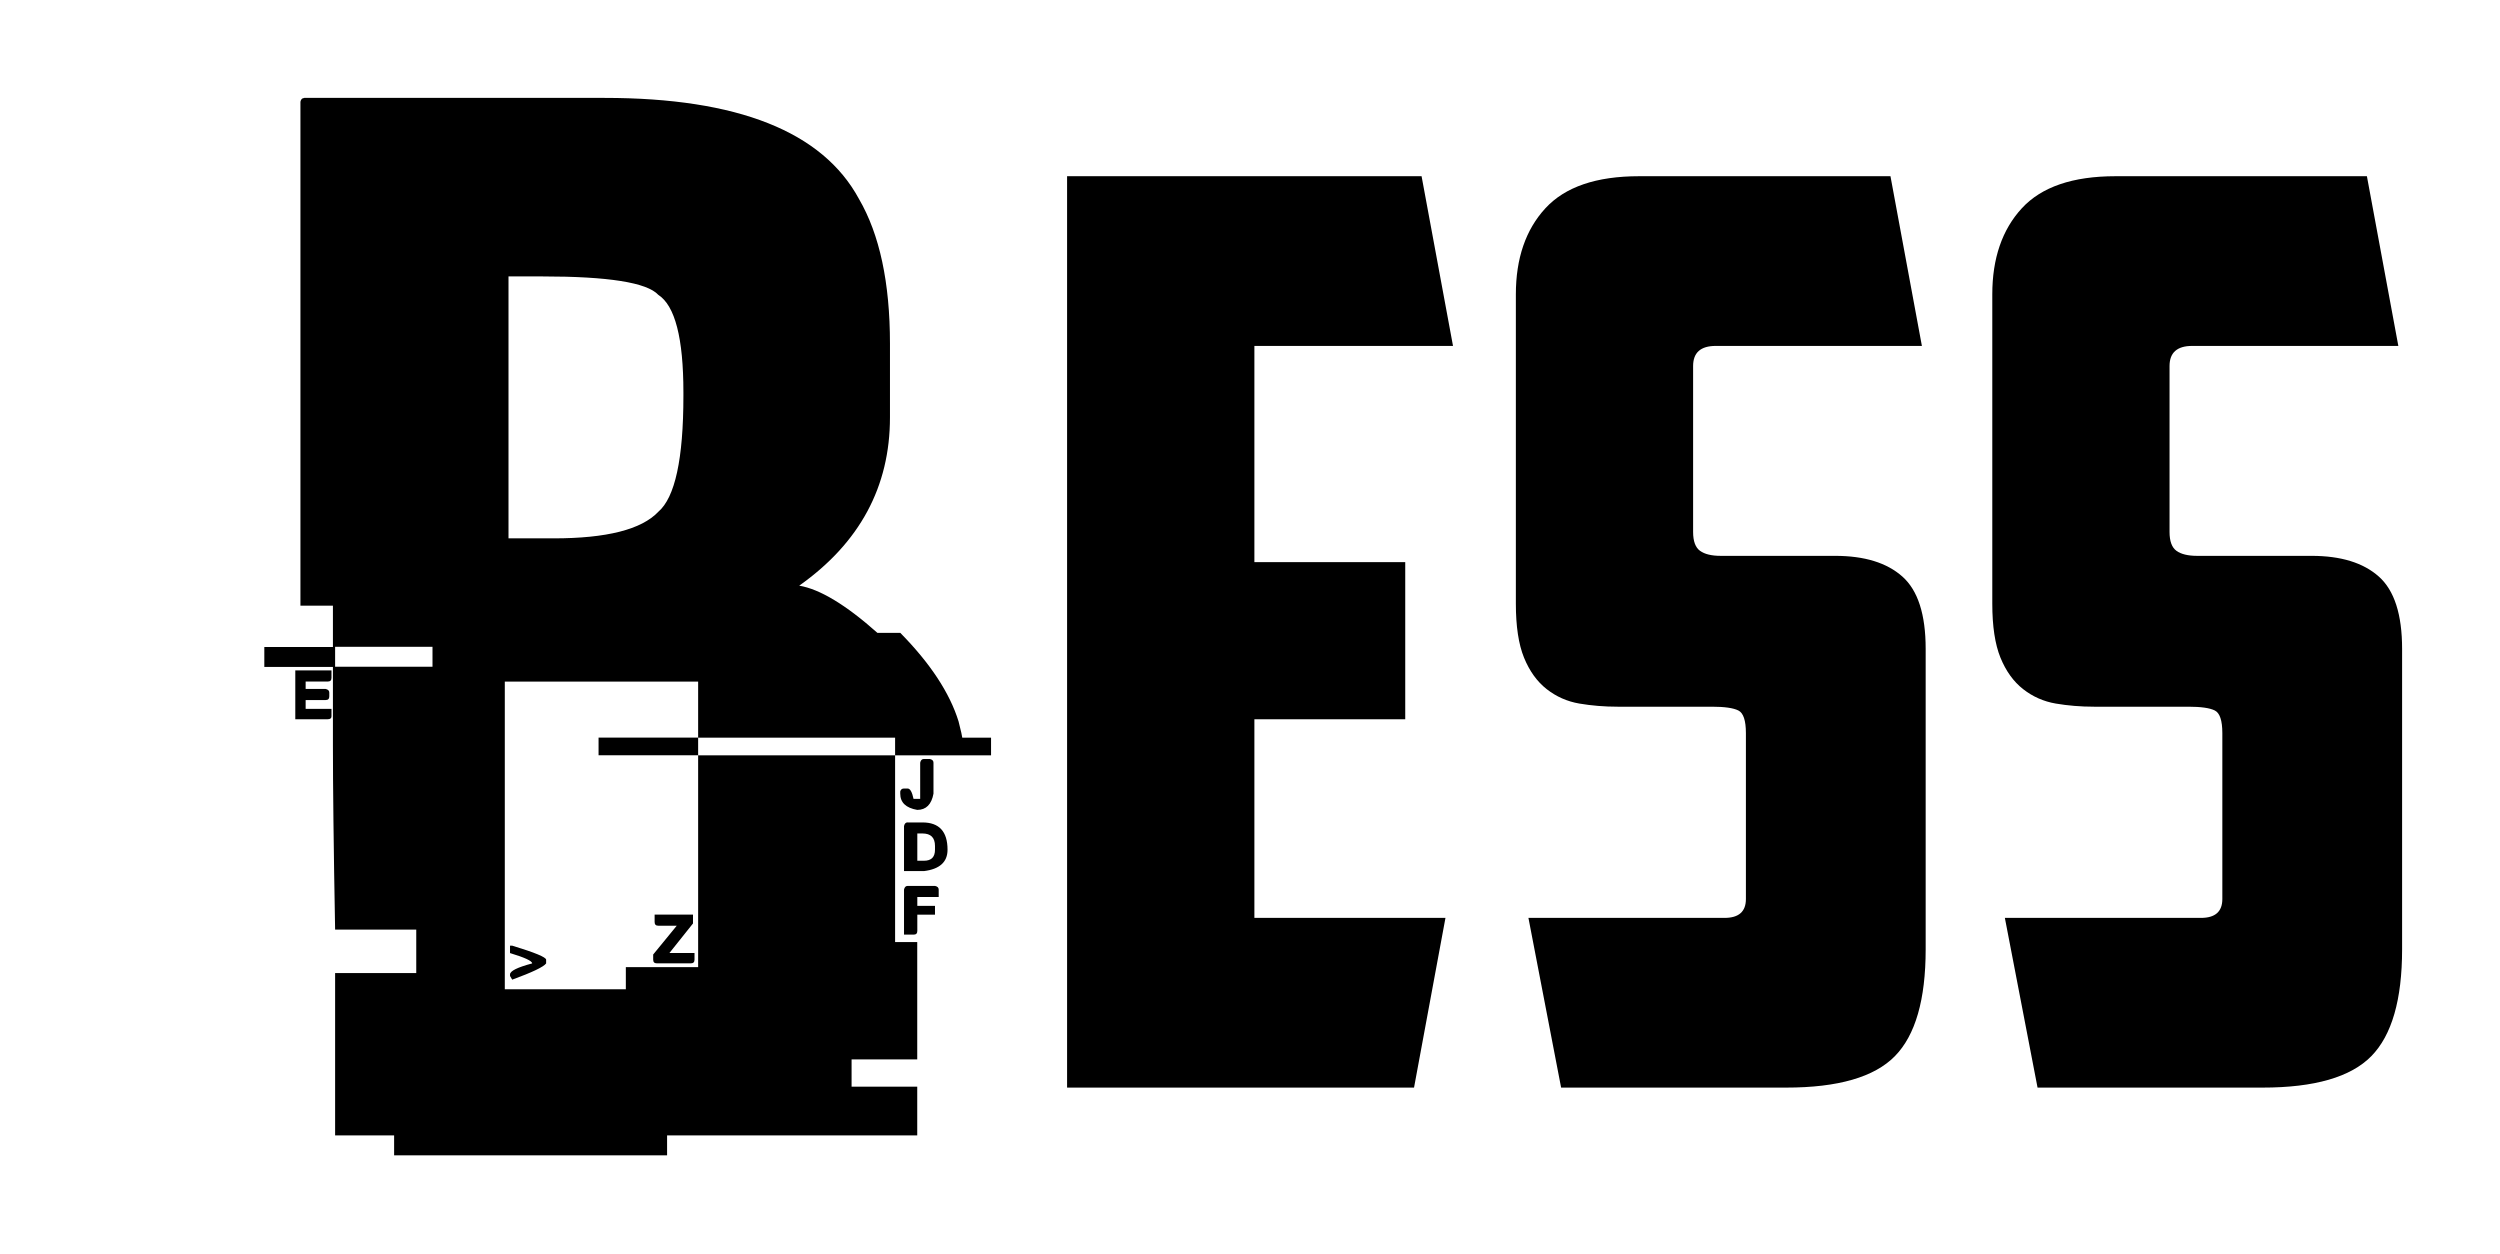
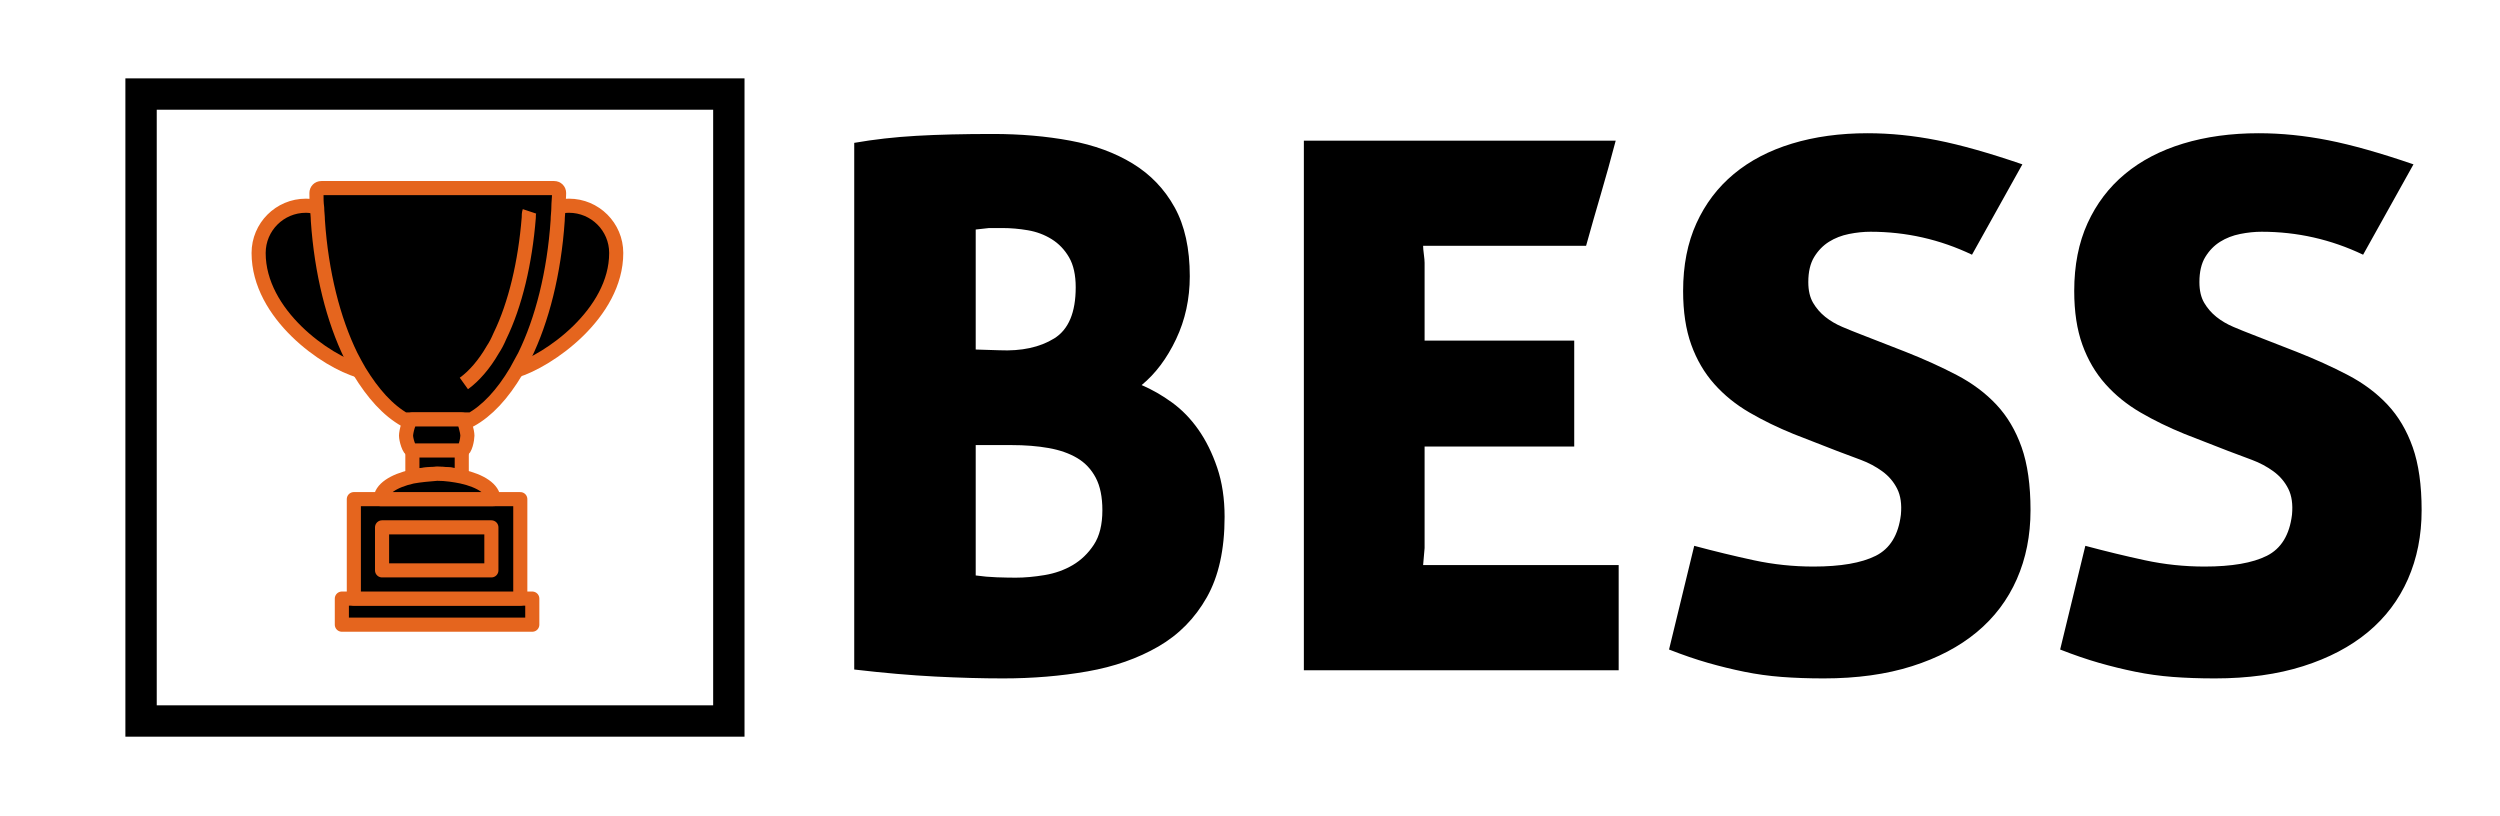
- <svg xmlns="http://www.w3.org/2000/svg" version="1.1" width="3254.919" height="1631.479" viewBox="0 0 3254.919 1631.479">
-   <g transform="scale(12.74593) translate(10, 10)">
-     <defs id="SvgjsDefs2665" />
-     <g id="SvgjsG2666" featureKey="0LeO0L-0" transform="matrix(7.717446,0,0,7.717446,16.99961,-46.35098)" fill="#000">
-       <path d="M0.527 6.006 l3.975 0 c1.764 0 2.887 0.446 3.369 1.338 c0.273 0.469 0.41 1.107 0.41 1.914 l0 0.977 c0 0.918 -0.4 1.66 -1.201 2.227 c0.273 0.046 0.618 0.254 1.035 0.625 l0.303 0 c0.397 0.404 0.654 0.794 0.771 1.172 c0.033 0.13 0.049 0.202 0.049 0.215 l0.381 0 l0 0.234 l-1.27 0 l0 -0.234 l-2.607 0 l0 -0.742 l-2.559 0 l0 4.072 l1.602 0 l0 -0.293 l0.957 0 l0 -2.803 l2.607 0 l0 2.471 l0.293 0 l0 1.553 l-0.869 0 l0 0.361 l0.869 0 l0 0.645 l-3.311 0 l0 0.264 l-3.613 0 l0 -0.264 l-0.781 0 l0 -2.148 l1.074 0 l0 -0.576 l-1.074 0 c-0.02 -1.094 -0.029 -1.907 -0.029 -2.441 l0 -1.035 l-0.908 0 l0 -0.264 l0.908 0 l0 -0.547 l-0.43 0 l0 -6.67 c0.007 -0.033 0.023 -0.049 0.049 -0.049 z M3.232 8.369 l-0 3.467 l0.596 0 c0.703 0 1.165 -0.117 1.387 -0.352 c0.221 -0.189 0.332 -0.7 0.332 -1.533 l0 -0.049 c0 -0.716 -0.111 -1.146 -0.332 -1.289 c-0.15 -0.163 -0.661 -0.244 -1.533 -0.244 l-0.449 0 z M0.937 13.271 l0 0.264 l1.289 0 l0 -0.264 l-1.289 0 z M0.41 13.584 l0.479 -0 l0 0.098 c0 0.033 -0.016 0.049 -0.049 0.049 l-0.293 0 l0 0.098 l0.264 0 c0.033 0.007 0.049 0.023 0.049 0.049 l0 0.049 c0 0.033 -0.016 0.049 -0.049 0.049 l-0.264 0 l0 0.117 l0.342 0 l0 0.098 c0 0.026 -0.016 0.039 -0.049 0.039 l-0.43 0 l0 -0.645 z M4.424 14.473 l1.318 0 l0 0.234 l-1.318 0 l0 -0.234 z M8.73 14.756 l0.078 -0 c0.033 0.007 0.049 0.023 0.049 0.049 l0 0.41 c-0.026 0.143 -0.098 0.215 -0.215 0.215 c-0.15 -0.026 -0.225 -0.098 -0.225 -0.215 l0 -0.029 c0.007 -0.026 0.023 -0.039 0.049 -0.039 l0.049 0 c0.033 0 0.059 0.046 0.078 0.137 l0.088 0 l0 -0.479 c0.007 -0.033 0.023 -0.049 0.049 -0.049 z M8.516 15.596 l0.195 -0 c0.221 0 0.332 0.12 0.332 0.361 c0 0.163 -0.104 0.257 -0.312 0.283 l-0.264 0 l0 -0.596 c0.007 -0.033 0.023 -0.049 0.049 -0.049 z M8.643 15.742 l0 0.361 l0.088 0 c0.098 0 0.146 -0.049 0.146 -0.146 l0 -0.049 c0 -0.111 -0.055 -0.166 -0.166 -0.166 l-0.068 0 z M8.516 16.436 l0.361 -0 c0.033 0.007 0.049 0.023 0.049 0.049 l0 0.098 l-0.283 0 l0 0.117 l0.234 0 l0 0.117 l-0.234 0 l0 0.215 c0 0.033 -0.016 0.049 -0.049 0.049 l-0.127 0 l0 -0.596 c0.007 -0.033 0.023 -0.049 0.049 -0.049 z M5.166 16.816 l0.508 0 l0 0.117 l-0.312 0.391 l0.332 0 l0 0.088 c0 0.033 -0.016 0.049 -0.049 0.049 l-0.449 0 c-0.033 0 -0.049 -0.016 -0.049 -0.049 l0 -0.068 l0.312 -0.381 l-0.244 0 c-0.033 0 -0.049 -0.016 -0.049 -0.049 l0 -0.098 z M3.252 17.227 l0.029 0 c0.299 0.091 0.449 0.153 0.449 0.186 l0 0.049 c-0.033 0.046 -0.182 0.117 -0.449 0.215 l-0.029 -0.049 l0 -0.02 c0 -0.046 0.098 -0.094 0.293 -0.146 c0 -0.033 -0.098 -0.078 -0.293 -0.137 l0 -0.098 z" />
+ <svg xmlns="http://www.w3.org/2000/svg" version="1.1" width="3200.669" height="1043.478" viewBox="0 0 3200.669 1043.478">
+   <g transform="scale(10.03344) translate(10, 10)">
+     <defs id="SvgjsDefs15638" />
+     <g id="SvgjsG15639" featureKey="symbolContainer" transform="matrix(1,0,0,1,6,0)" fill="#000">
+       <path fill-rule="nonzero" d="             M0,0             H79             V84             H0,0             z             M4,4             v76             h71             v-76             z     " />
    </g>
-     <g id="SvgjsG2667" featureKey="pulpyG-0" transform="matrix(6.420396,0,0,6.420396,95.14777,-27.31218)" fill="#000">
-       <path d="M0.6 5.5 l5.64 0 l0.5 2.7 l-3.16 0 l0 3.44 l2.4 0 l0 2.5 l-2.4 0 l0 3.16 l3.04 0 l-0.5 2.7 l-5.52 0 l0 -14.5 z M8.46 20 l-0.52 -2.7 l3.12 0 c0.227 0 0.34 -0.1 0.34 -0.3 l0 -2.64 c0 -0.2 -0.04 -0.32 -0.12 -0.36 s-0.22 -0.06 -0.42 -0.06 l-1.5 0 c-0.213 0 -0.417 -0.017 -0.61 -0.05 s-0.367 -0.11 -0.52 -0.23 s-0.273 -0.287 -0.36 -0.5 s-0.13 -0.5 -0.13 -0.86 l0 -4.92 c0 -0.573 0.157 -1.03 0.47 -1.37 s0.81 -0.51 1.49 -0.51 l4 0 l0.5 2.7 l-3.28 0 c-0.24 0 -0.36 0.107 -0.36 0.32 l0 2.64 c0 0.147 0.037 0.247 0.11 0.3 s0.183 0.08 0.33 0.08 l1.82 0 c0.467 0 0.823 0.11 1.07 0.33 s0.37 0.603 0.37 1.15 l0 4.78 c0 0.8 -0.163 1.367 -0.49 1.7 s-0.903 0.5 -1.73 0.5 l-3.58 0 z M16.04 20 l-0.52 -2.7 l3.12 0 c0.227 0 0.34 -0.1 0.34 -0.3 l0 -2.64 c0 -0.2 -0.04 -0.32 -0.12 -0.36 s-0.22 -0.06 -0.42 -0.06 l-1.5 0 c-0.213 0 -0.417 -0.017 -0.61 -0.05 s-0.367 -0.11 -0.52 -0.23 s-0.273 -0.287 -0.36 -0.5 s-0.13 -0.5 -0.13 -0.86 l0 -4.92 c0 -0.573 0.157 -1.03 0.47 -1.37 s0.81 -0.51 1.49 -0.51 l4 0 l0.5 2.7 l-3.28 0 c-0.24 0 -0.36 0.107 -0.36 0.32 l0 2.64 c0 0.147 0.037 0.247 0.11 0.3 s0.183 0.08 0.33 0.08 l1.82 0 c0.467 0 0.823 0.11 1.07 0.33 s0.37 0.603 0.37 1.15 l0 4.78 c0 0.8 -0.163 1.367 -0.49 1.7 s-0.903 0.5 -1.73 0.5 l-3.58 0 z" />
+     <g id="SvgjsG15640" featureKey="symbolFeature-0" transform="matrix(0.9,0,0,0.9,16.52,12.56)" fill="#000">
+       <g>
+         <path stroke="#e5651e" stroke-width="2" stroke-linejoin="round" stroke-miterlimit="10" d="M43.6,27.5   c4.7-1.4,14.3-8.1,14.3-16.7c0-3.7-3-6.7-6.7-6.7c-0.6,0-1.1,0.1-1.6,0.2" />
+         <path stroke="#e5651e" stroke-width="2" stroke-linejoin="round" stroke-miterlimit="10" d="M15.5,4.3   c-0.5-0.1-1.1-0.2-1.6-0.2c-3.7,0-6.7,3-6.7,6.7c0,8.7,9.6,15.4,14.3,16.7" />
+         <path stroke="#e5651e" stroke-width="2" stroke-linejoin="round" stroke-miterlimit="10" d="M29,42.5   c1-0.2,2.2-0.4,3.5-0.4c1.2,0,2.4,0.1,3.5,0.4v-3.8H29V42.5z" />
+         <polygon stroke="#e5651e" stroke-width="2" stroke-linejoin="round" stroke-miterlimit="10" points="19,59.8 19,63.5    46,63.5 46,59.8 44.3,59.8 20.7,59.8  " />
+         <polygon stroke="#e5651e" stroke-width="2" stroke-linejoin="round" stroke-miterlimit="10" points="29,45.7    24.5,45.7 20.7,45.7 20.7,59.8 44.3,59.8 44.3,45.7 40.5,45.7 36,45.7  " />
+         <rect x="24.7" y="49.7" stroke="#e5651e" stroke-width="2" stroke-linejoin="round" stroke-miterlimit="10" width="15.5" height="6.1" />
+         <path stroke="#e5651e" stroke-width="2" stroke-linejoin="round" stroke-miterlimit="10" d="M29,34.4H36h1.2   c0,0,0,0,0,0.1c2.4-1.3,4.6-3.7,6.5-6.9c0.4-0.7,0.8-1.5,1.2-2.2c2.5-5.1,4.2-11.8,4.7-19.2c0-0.6,0.1-1.2,0.1-1.8   c0-0.7,0.1-1.4,0.1-2.1c0-0.4-0.3-0.7-0.7-0.7H16.1c-0.4,0-0.7,0.3-0.7,0.7c0,0.7,0,1.4,0.1,2.1c0,0.6,0.1,1.2,0.1,1.8   c0.5,7.4,2.2,14.1,4.7,19.2c0.4,0.8,0.8,1.5,1.2,2.2c1.9,3.1,4,5.5,6.5,6.9c0,0,0,0,0-0.1H29z" />
+         <path stroke="#e5651e" stroke-width="2" stroke-linejoin="round" stroke-miterlimit="10" d="M36.3,29.3   c1.4-1,2.9-2.7,4.1-4.8c0.4-0.6,0.7-1.2,1-1.9c2.2-4.5,3.6-10.5,4.1-16.8c0-0.3,0-0.6,0.1-0.9" />
+         <path stroke="#e5651e" stroke-width="2" stroke-linejoin="round" stroke-miterlimit="10" d="M29,34.4   c-0.5,0-0.9,1.8-0.9,2.3s0.4,2.1,0.9,2.1h0H36h0c0.5,0,0.8-1.6,0.8-2.1s-0.4-2.3-0.8-2.3h0H29L29,34.4z" />
+         <path stroke="#e5651e" stroke-width="2" stroke-linejoin="round" stroke-miterlimit="10" d="M29,42.5   c-2.7,0.6-4.5,1.8-4.5,3.2H29H36h4.5c0-1.4-1.8-2.6-4.5-3.2c-1-0.2-2.2-0.4-3.5-0.4C31.3,42.2,30.1,42.3,29,42.5z" />
+       </g>
+     </g>
+     <g id="SvgjsG15641" featureKey="nameFeature-0" transform="matrix(2.362948,0,0,2.362948,93.23441,-18.99243)" fill="#000">
+       <path d="M2.44 11.52 c1.067 -0.187 2.187 -0.313 3.36 -0.38 s2.547 -0.1 4.12 -0.1 c1.493 0 2.887 0.12 4.18 0.36 s2.42 0.653 3.38 1.24 s1.713 1.373 2.26 2.36 s0.82 2.227 0.82 3.72 c0 1.227 -0.247 2.36 -0.74 3.4 s-1.113 1.867 -1.86 2.48 c0.56 0.24 1.107 0.553 1.64 0.94 s1.007 0.873 1.42 1.46 s0.753 1.273 1.02 2.06 s0.4 1.673 0.4 2.66 c0 1.76 -0.32 3.207 -0.96 4.34 s-1.513 2.02 -2.62 2.66 s-2.38 1.087 -3.82 1.34 s-2.96 0.38 -4.56 0.38 c-1.12 0 -2.34 -0.033 -3.66 -0.1 s-2.78 -0.193 -4.38 -0.38 l0 -28.44 z M9 34.88 c0.373 0.053 0.753 0.087 1.14 0.1 s0.727 0.02 1.02 0.02 c0.48 0 1 -0.047 1.56 -0.14 s1.067 -0.273 1.52 -0.54 s0.833 -0.633 1.14 -1.1 s0.46 -1.087 0.46 -1.86 c0 -0.72 -0.12 -1.307 -0.36 -1.76 s-0.573 -0.807 -1 -1.06 s-0.94 -0.433 -1.54 -0.54 s-1.273 -0.16 -2.02 -0.16 l-1.92 0 l0 7.04 z M10.28 22.72 c1.2 0.053 2.187 -0.16 2.96 -0.64 s1.16 -1.4 1.16 -2.76 c0 -0.667 -0.12 -1.207 -0.36 -1.62 s-0.553 -0.74 -0.94 -0.98 s-0.813 -0.4 -1.28 -0.48 s-0.927 -0.12 -1.38 -0.12 l-0.72 0 l-0.72 0.08 l0 6.48 z M26.72 11.4 l16.84 0 c-0.267 1.013 -0.533 1.973 -0.8 2.88 s-0.533 1.84 -0.8 2.8 l-8.8 0 c0 0.107 0.013 0.26 0.04 0.46 s0.04 0.353 0.04 0.46 l0 4.2 l8.08 0 l0 5.72 l-8.08 0 l0 5.48 l-0.08 0.92 l10.56 0 l0 5.68 l-17 0 l0 -28.6 z M53.16 27.24 c-0.853 -0.347 -1.647 -0.733 -2.38 -1.16 s-1.367 -0.94 -1.9 -1.54 s-0.947 -1.307 -1.24 -2.12 s-0.44 -1.78 -0.44 -2.9 c0 -1.387 0.24 -2.607 0.72 -3.66 s1.153 -1.94 2.02 -2.66 s1.913 -1.267 3.14 -1.64 s2.587 -0.56 4.08 -0.56 c1.227 0 2.48 0.127 3.76 0.38 s2.813 0.687 4.6 1.3 l-2.72 4.88 c-1.733 -0.827 -3.56 -1.24 -5.48 -1.24 c-0.373 0 -0.76 0.04 -1.16 0.12 s-0.76 0.22 -1.08 0.42 s-0.587 0.473 -0.8 0.82 s-0.32 0.8 -0.32 1.36 c0 0.453 0.087 0.827 0.26 1.12 s0.393 0.547 0.66 0.76 s0.573 0.393 0.92 0.54 s0.693 0.287 1.04 0.42 l2.36 0.92 c1.013 0.4 1.94 0.82 2.78 1.26 s1.553 0.973 2.14 1.6 s1.04 1.393 1.36 2.3 s0.48 2.04 0.48 3.4 s-0.247 2.6 -0.74 3.72 s-1.213 2.073 -2.16 2.86 s-2.113 1.4 -3.5 1.84 s-2.973 0.66 -4.76 0.66 c-0.827 0 -1.587 -0.027 -2.28 -0.08 s-1.367 -0.147 -2.02 -0.28 s-1.307 -0.293 -1.96 -0.48 s-1.353 -0.427 -2.1 -0.72 l1.36 -5.6 c1.093 0.293 2.167 0.553 3.22 0.78 s2.127 0.34 3.22 0.34 c1.467 0 2.587 -0.193 3.36 -0.58 s1.227 -1.127 1.36 -2.22 c0.053 -0.56 -0.013 -1.027 -0.2 -1.4 s-0.453 -0.687 -0.8 -0.94 s-0.733 -0.46 -1.16 -0.62 l-1.28 -0.48 z M74.28 27.24 c-0.853 -0.347 -1.647 -0.733 -2.38 -1.16 s-1.367 -0.94 -1.9 -1.54 s-0.947 -1.307 -1.24 -2.12 s-0.44 -1.78 -0.44 -2.9 c0 -1.387 0.24 -2.607 0.72 -3.66 s1.153 -1.94 2.02 -2.66 s1.913 -1.267 3.14 -1.64 s2.587 -0.56 4.08 -0.56 c1.227 0 2.48 0.127 3.76 0.38 s2.813 0.687 4.6 1.3 l-2.72 4.88 c-1.733 -0.827 -3.56 -1.24 -5.48 -1.24 c-0.373 0 -0.76 0.04 -1.16 0.12 s-0.76 0.22 -1.08 0.42 s-0.587 0.473 -0.8 0.82 s-0.32 0.8 -0.32 1.36 c0 0.453 0.087 0.827 0.26 1.12 s0.393 0.547 0.66 0.76 s0.573 0.393 0.92 0.54 s0.693 0.287 1.04 0.42 l2.36 0.92 c1.013 0.4 1.94 0.82 2.78 1.26 s1.553 0.973 2.14 1.6 s1.04 1.393 1.36 2.3 s0.48 2.04 0.48 3.4 s-0.247 2.6 -0.74 3.72 s-1.213 2.073 -2.16 2.86 s-2.113 1.4 -3.5 1.84 s-2.973 0.66 -4.76 0.66 c-0.827 0 -1.587 -0.027 -2.28 -0.08 s-1.367 -0.147 -2.02 -0.28 s-1.307 -0.293 -1.96 -0.48 s-1.353 -0.427 -2.1 -0.72 l1.36 -5.6 c1.093 0.293 2.167 0.553 3.22 0.78 s2.127 0.34 3.22 0.34 c1.467 0 2.587 -0.193 3.36 -0.58 s1.227 -1.127 1.36 -2.22 c0.053 -0.56 -0.013 -1.027 -0.2 -1.4 s-0.453 -0.687 -0.8 -0.94 s-0.733 -0.46 -1.16 -0.62 l-1.28 -0.48 z" />
    </g>
  </g>
</svg>
